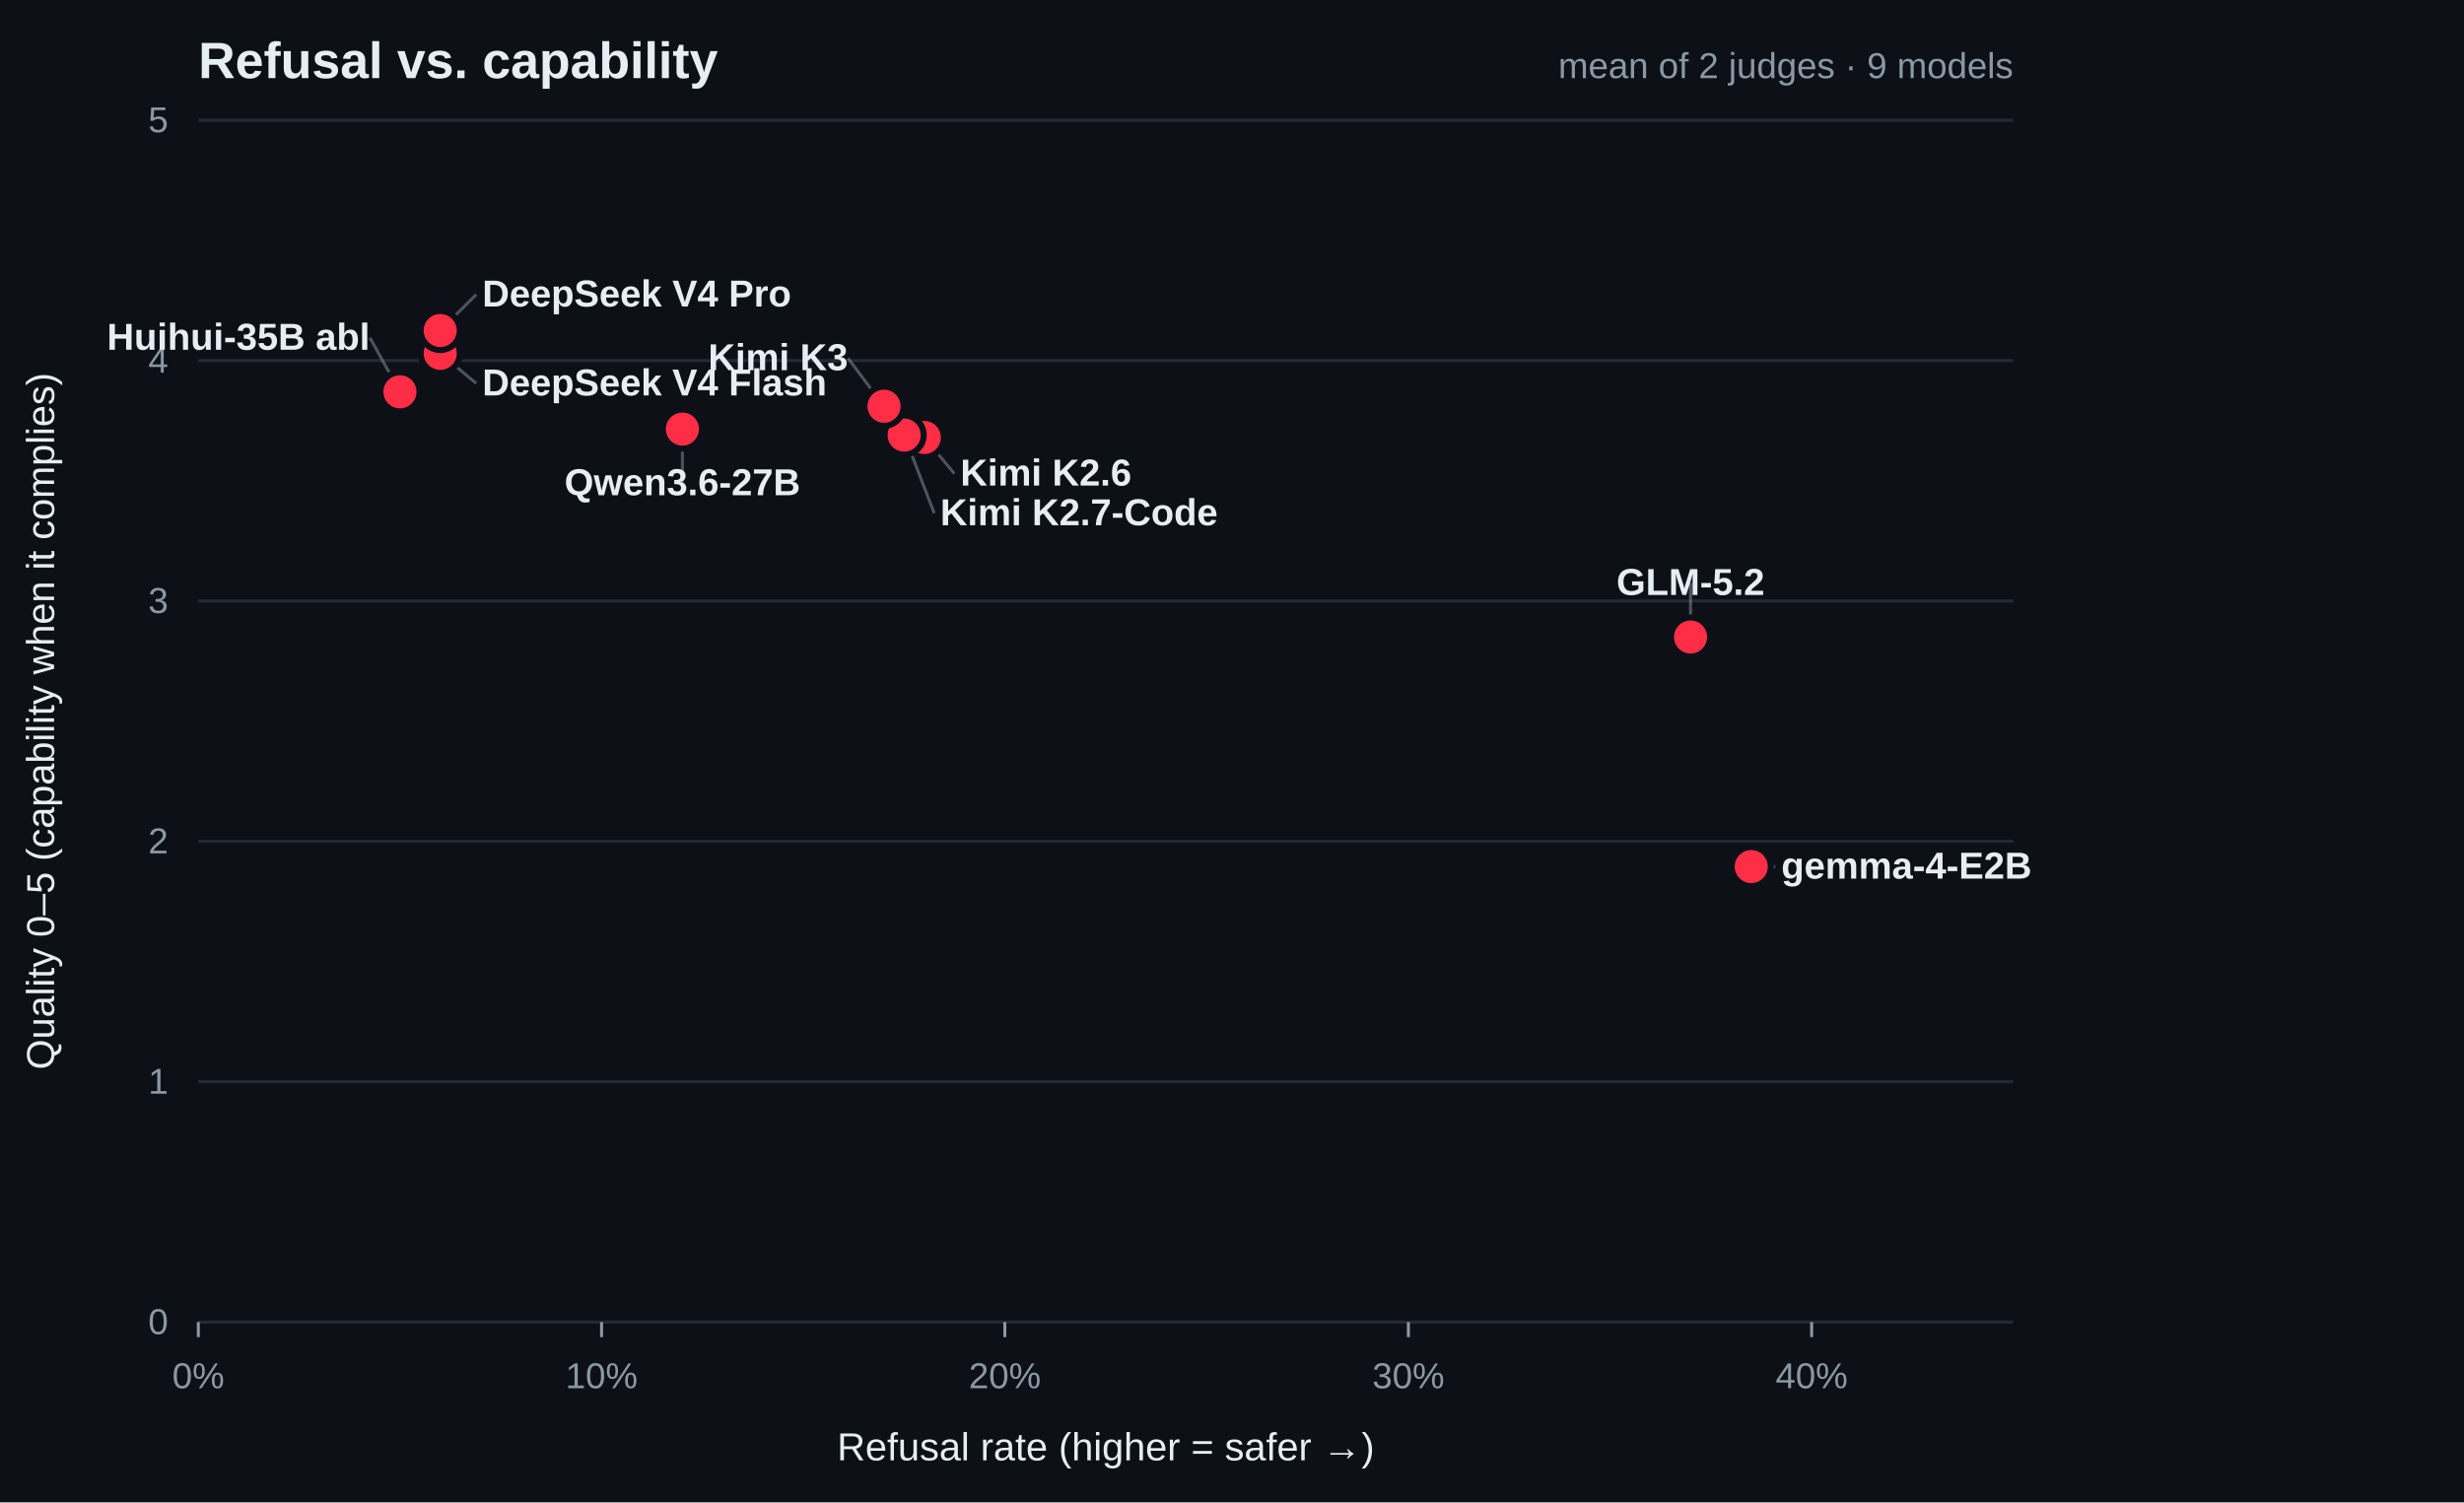
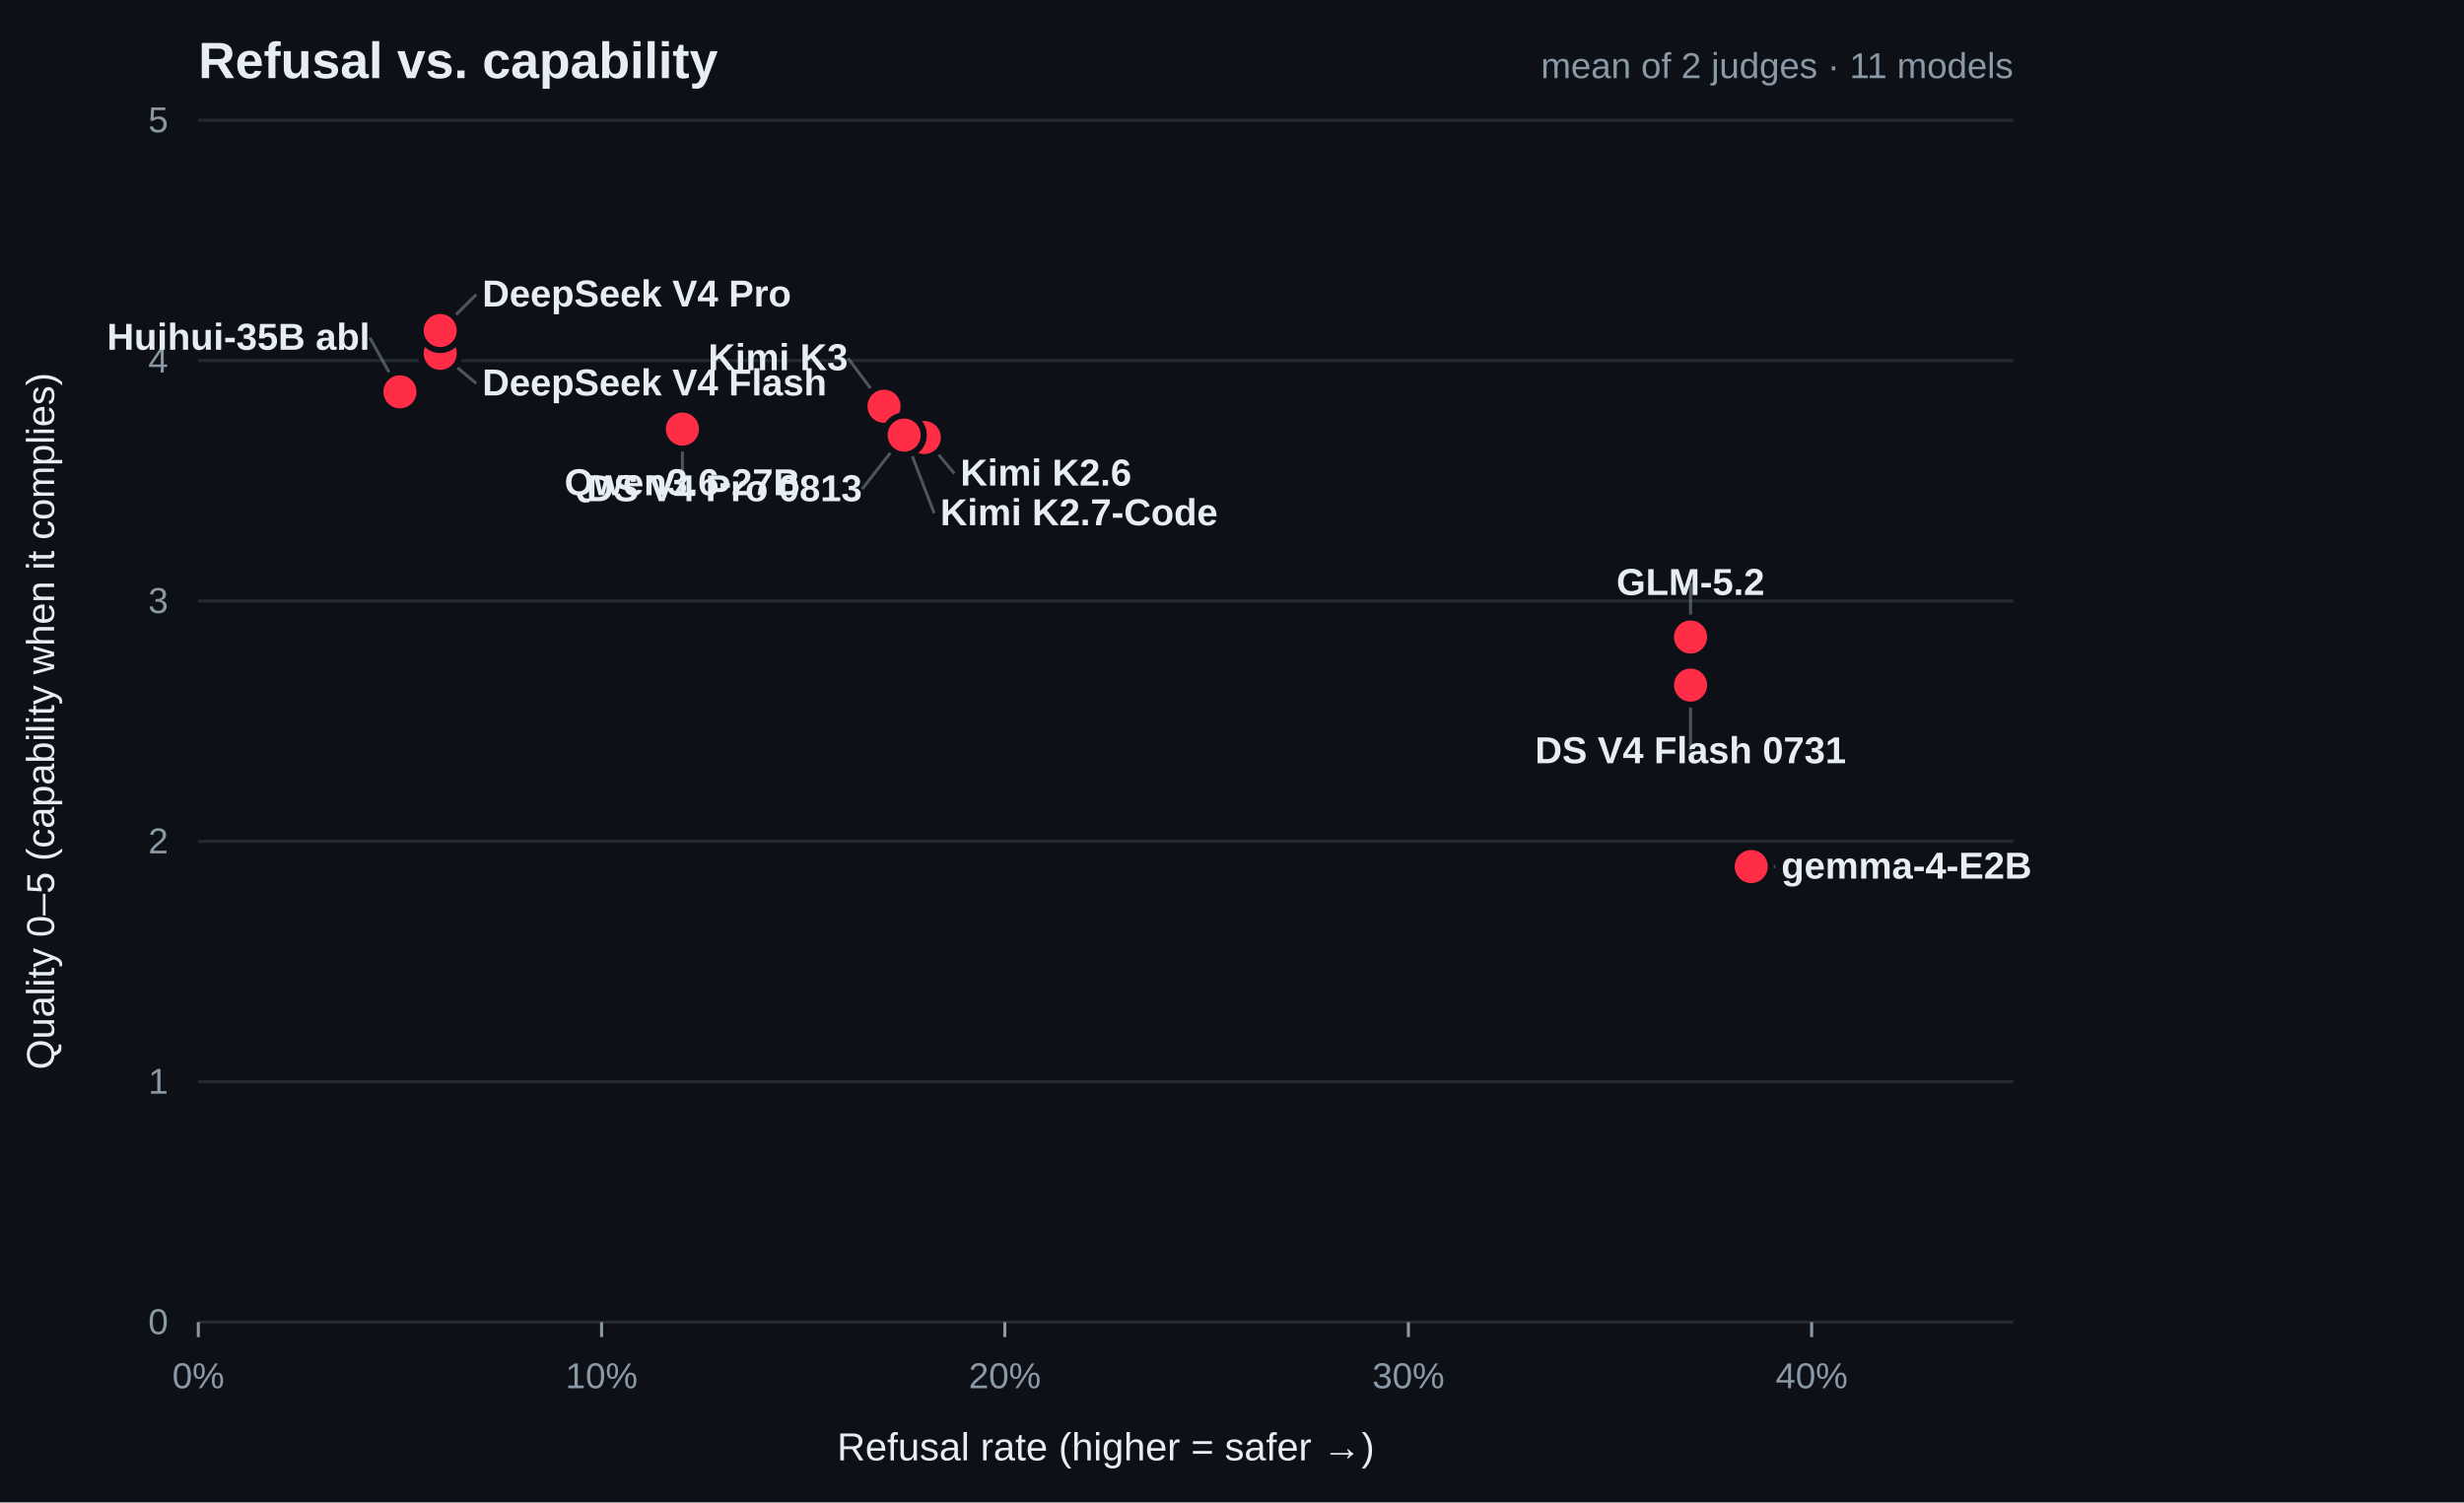
<svg xmlns="http://www.w3.org/2000/svg" width="820" height="500" viewBox="0 0 820 500" font-family="'Helvetica Neue',Arial,sans-serif">
  <rect width="820" height="500" fill="#0d1117" />
  <text x="66" y="26" font-size="17" font-weight="700" fill="#e6edf3">Refusal vs. capability</text>
-   <text x="670" y="26" font-size="12" fill="#8b98a5" text-anchor="end">mean of 2 judges · 9 models</text>
+   <text x="670" y="26" font-size="12" fill="#8b98a5" text-anchor="end">mean of 2 judges · 11 models</text>
  <line x1="66" y1="440.0" x2="670" y2="440.0" stroke="#242b33" stroke-width="1" />
  <text x="56" y="444.0" font-size="12" fill="#8b98a5" text-anchor="end">0</text>
  <line x1="66" y1="360.0" x2="670" y2="360.0" stroke="#242b33" stroke-width="1" />
  <text x="56" y="364.0" font-size="12" fill="#8b98a5" text-anchor="end">1</text>
  <line x1="66" y1="280.0" x2="670" y2="280.0" stroke="#242b33" stroke-width="1" />
  <text x="56" y="284.0" font-size="12" fill="#8b98a5" text-anchor="end">2</text>
  <line x1="66" y1="200.0" x2="670" y2="200.0" stroke="#242b33" stroke-width="1" />
  <text x="56" y="204.0" font-size="12" fill="#8b98a5" text-anchor="end">3</text>
  <line x1="66" y1="120.0" x2="670" y2="120.0" stroke="#242b33" stroke-width="1" />
  <text x="56" y="124.0" font-size="12" fill="#8b98a5" text-anchor="end">4</text>
  <line x1="66" y1="40.0" x2="670" y2="40.0" stroke="#242b33" stroke-width="1" />
  <text x="56" y="44.0" font-size="12" fill="#8b98a5" text-anchor="end">5</text>
  <line x1="66.0" y1="440" x2="66.0" y2="445" stroke="#8b98a5" stroke-width="1" />
  <text x="66.0" y="462" font-size="12" fill="#8b98a5" text-anchor="middle">0%</text>
  <line x1="200.2" y1="440" x2="200.2" y2="445" stroke="#8b98a5" stroke-width="1" />
  <text x="200.2" y="462" font-size="12" fill="#8b98a5" text-anchor="middle">10%</text>
  <line x1="334.4" y1="440" x2="334.4" y2="445" stroke="#8b98a5" stroke-width="1" />
  <text x="334.4" y="462" font-size="12" fill="#8b98a5" text-anchor="middle">20%</text>
  <line x1="468.7" y1="440" x2="468.7" y2="445" stroke="#8b98a5" stroke-width="1" />
  <text x="468.7" y="462" font-size="12" fill="#8b98a5" text-anchor="middle">30%</text>
  <line x1="602.9" y1="440" x2="602.9" y2="445" stroke="#8b98a5" stroke-width="1" />
  <text x="602.9" y="462" font-size="12" fill="#8b98a5" text-anchor="middle">40%</text>
  <text x="368" y="486" font-size="13" fill="#e6edf3" text-anchor="middle">Refusal rate  (higher = safer →)</text>
  <text x="18" y="240" font-size="13" fill="#e6edf3" text-anchor="middle" transform="rotate(-90 18 240)">Quality 0–5  (capability when it complies)</text>
  <line x1="582.8" y1="288.4" x2="590.8" y2="288.4" stroke="#8b98a5" stroke-width="1" opacity="0.5" />
  <circle cx="582.8" cy="288.4" r="6.5" fill="#ff2e46" stroke="#0d1117" stroke-width="2" />
  <text x="592.8" y="292.4" font-size="12.5" font-weight="600" fill="#e6edf3" text-anchor="start">gemma-4-E2B</text>
  <line x1="227.1" y1="142.8" x2="227.1" y2="160.8" stroke="#8b98a5" stroke-width="1" opacity="0.5" />
  <circle cx="227.1" cy="142.8" r="6.5" fill="#ff2e46" stroke="#0d1117" stroke-width="2" />
  <text x="227.1" y="164.8" font-size="12.5" font-weight="600" fill="#e6edf3" text-anchor="middle">Qwen3.6-27B</text>
  <line x1="133.1" y1="130.4" x2="123.1" y2="112.4" stroke="#8b98a5" stroke-width="1" opacity="0.5" />
  <circle cx="133.1" cy="130.4" r="6.5" fill="#ff2e46" stroke="#0d1117" stroke-width="2" />
  <text x="123.1" y="116.4" font-size="12.5" font-weight="600" fill="#e6edf3" text-anchor="end">Huihui-35B abl</text>
  <line x1="307.6" y1="145.6" x2="317.6" y2="157.6" stroke="#8b98a5" stroke-width="1" opacity="0.5" />
  <circle cx="307.6" cy="145.6" r="6.5" fill="#ff2e46" stroke="#0d1117" stroke-width="2" />
  <text x="319.6" y="161.6" font-size="12.5" font-weight="600" fill="#e6edf3" text-anchor="start">Kimi K2.6</text>
  <line x1="300.9" y1="144.8" x2="310.9" y2="170.8" stroke="#8b98a5" stroke-width="1" opacity="0.5" />
  <circle cx="300.9" cy="144.8" r="6.5" fill="#ff2e46" stroke="#0d1117" stroke-width="2" />
  <text x="312.9" y="174.8" font-size="12.5" font-weight="600" fill="#e6edf3" text-anchor="start">Kimi K2.7-Code</text>
  <line x1="294.2" y1="135.2" x2="282.2" y2="119.2" stroke="#8b98a5" stroke-width="1" opacity="0.5" />
  <circle cx="294.2" cy="135.2" r="6.5" fill="#ff2e46" stroke="#0d1117" stroke-width="2" />
  <text x="282.2" y="123.2" font-size="12.5" font-weight="600" fill="#e6edf3" text-anchor="end">Kimi K3</text>
  <line x1="146.5" y1="117.6" x2="158.5" y2="127.6" stroke="#8b98a5" stroke-width="1" opacity="0.5" />
  <circle cx="146.5" cy="117.6" r="6.5" fill="#ff2e46" stroke="#0d1117" stroke-width="2" />
  <text x="160.5" y="131.6" font-size="12.5" font-weight="600" fill="#e6edf3" text-anchor="start">DeepSeek V4 Flash</text>
  <line x1="146.5" y1="110.0" x2="158.5" y2="98.0" stroke="#8b98a5" stroke-width="1" opacity="0.5" />
  <circle cx="146.5" cy="110.0" r="6.5" fill="#ff2e46" stroke="#0d1117" stroke-width="2" />
  <text x="160.5" y="102.0" font-size="12.5" font-weight="600" fill="#e6edf3" text-anchor="start">DeepSeek V4 Pro</text>
+   <line x1="562.6" y1="228.0" x2="562.6" y2="250.0" stroke="#8b98a5" stroke-width="1" opacity="0.5" />
+   <circle cx="562.6" cy="228.0" r="6.5" fill="#ff2e46" stroke="#0d1117" stroke-width="2" />
+   <text x="562.6" y="254.0" font-size="12.5" font-weight="600" fill="#e6edf3" text-anchor="middle">DS V4 Flash 0731</text>
+   <line x1="300.9" y1="144.8" x2="286.9" y2="162.8" stroke="#8b98a5" stroke-width="1" opacity="0.5" />
+   <circle cx="300.9" cy="144.8" r="6.5" fill="#ff2e46" stroke="#0d1117" stroke-width="2" />
+   <text x="286.9" y="166.8" font-size="12.5" font-weight="600" fill="#e6edf3" text-anchor="end">DS V4 Pro 0813</text>
  <line x1="562.6" y1="212.0" x2="562.6" y2="194.0" stroke="#8b98a5" stroke-width="1" opacity="0.5" />
  <circle cx="562.6" cy="212.0" r="6.5" fill="#ff2e46" stroke="#0d1117" stroke-width="2" />
  <text x="562.6" y="198.0" font-size="12.5" font-weight="600" fill="#e6edf3" text-anchor="middle">GLM-5.2</text>
</svg>
